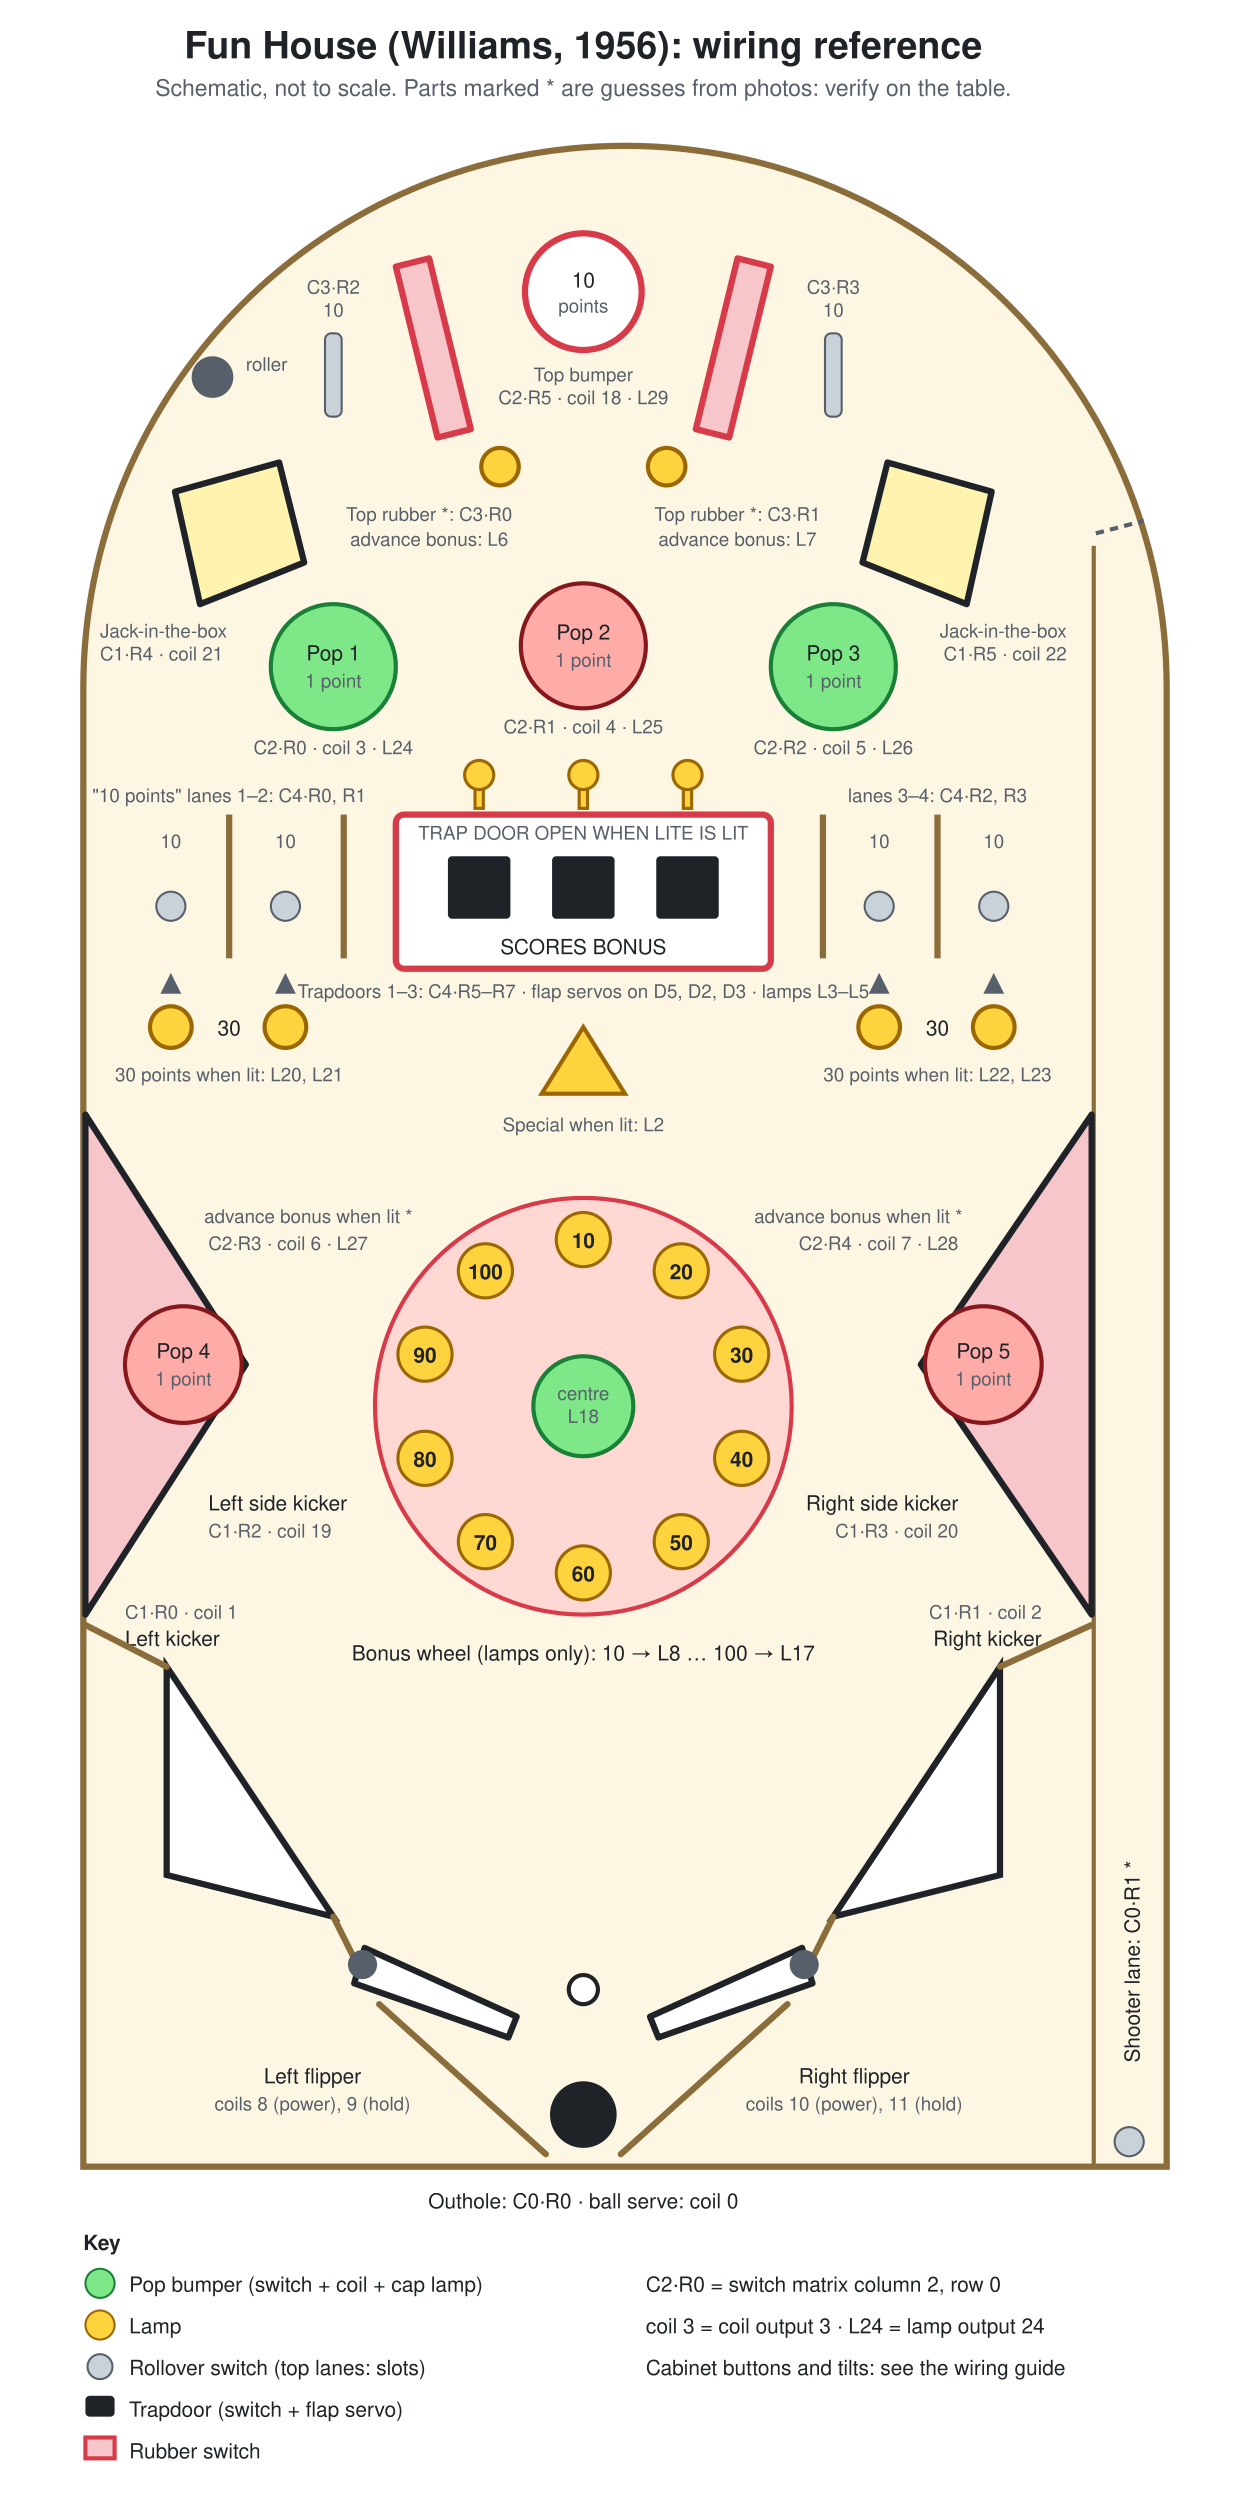
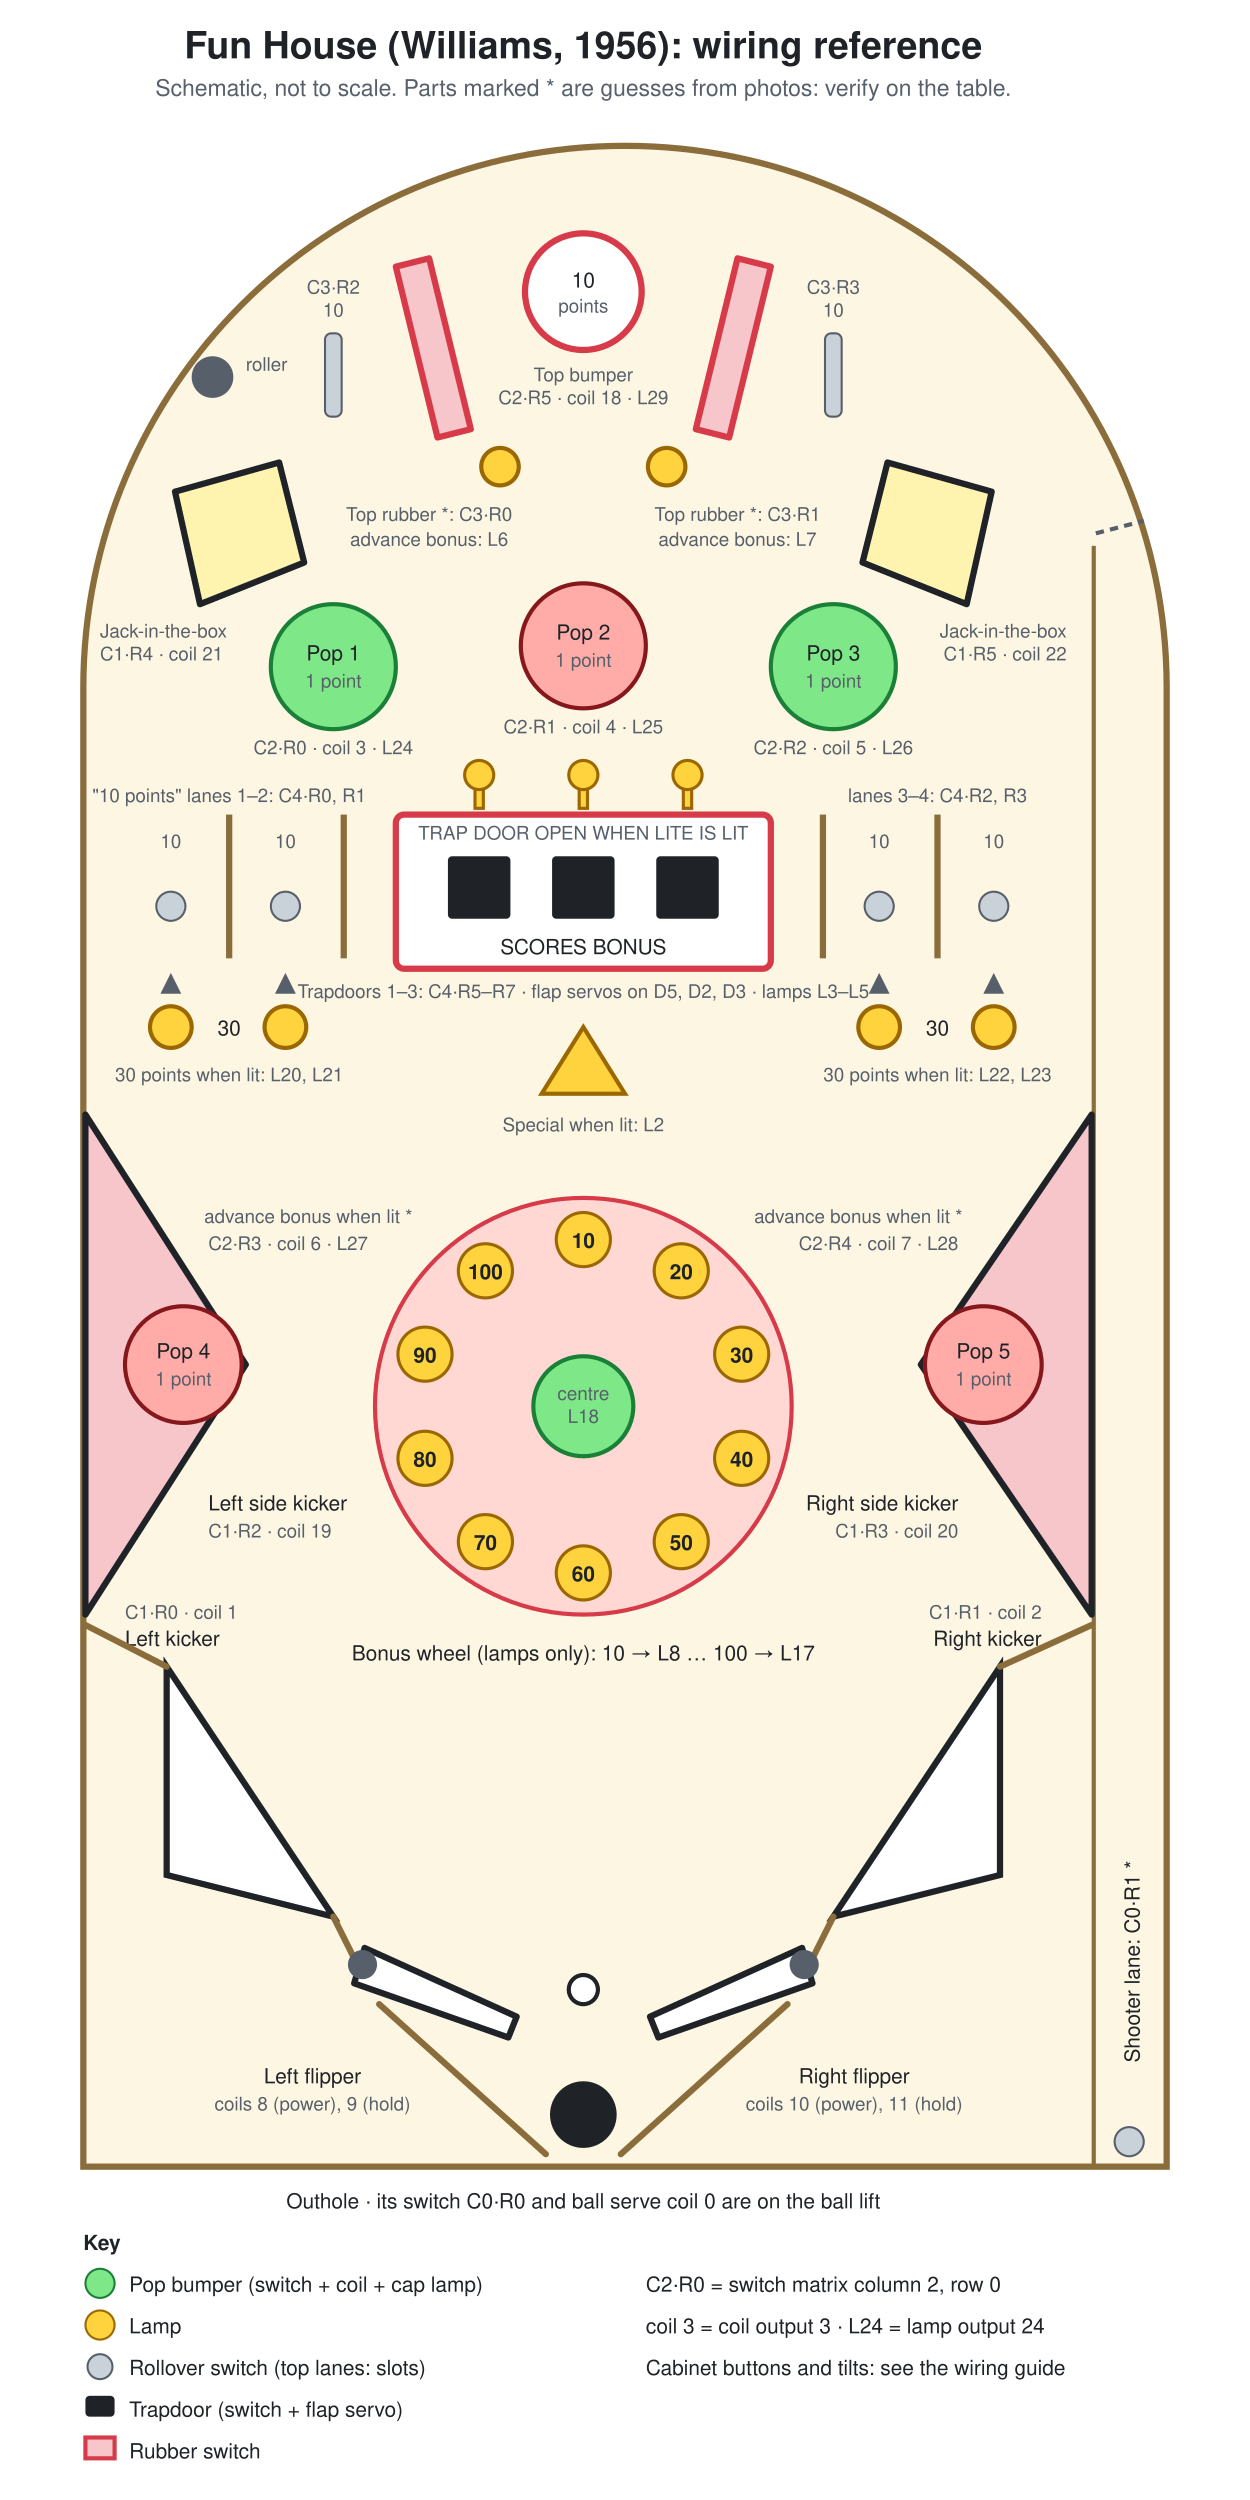
<svg xmlns="http://www.w3.org/2000/svg" viewBox="0 0 600 1200" width="600" height="1200" font-family="Helvetica, Arial, sans-serif">
  <style>
    .label { font-size: 10px; fill: #1f2328; }
    .tag { font-size: 9px; fill: #57606a; }
    .title { font-size: 18px; font-weight: bold; fill: #1f2328; }
    .sub { font-size: 11px; fill: #57606a; }
    .wheel { font-size: 10px; font-weight: bold; fill: #1f2328; text-anchor: middle; }
    .mid { text-anchor: middle; }
    .end { text-anchor: end; }
  </style>
  <rect width="600" height="1200" fill="#ffffff" />
  <text x="280" y="28" class="title mid">Fun House (Williams, 1956): wiring reference</text>
  <text x="280" y="46" class="sub mid">Schematic, not to scale. Parts marked * are guesses from photos: verify on the table.</text>
  <path d="M 40 330 A 260 260 0 0 1 560 330 L 560 1040 L 40 1040 Z" fill="#fdf6e3" stroke="#8a6d3b" stroke-width="3" data-wall="" />
  <line x1="525" y1="262" x2="525" y2="1040" stroke="#8a6d3b" stroke-width="2" data-wall="" />
  <line x1="526" y1="256" x2="549" y2="250" stroke="#57606a" stroke-width="2" stroke-dasharray="4 3" data-gate="" />
  <circle cx="542" cy="1028" r="7" fill="#c9d1d9" stroke="#57606a" data-switch="C0R1" />
  <text x="547" y="990" class="label" transform="rotate(-90 547 990)">Shooter lane: C0·R1 *</text>
  <circle cx="102" cy="181" r="10" fill="#57606a" data-wall="" />
  <text x="118" y="178" class="tag">roller</text>
  <g fill="#fff3b0" stroke="#1f2328" stroke-width="3" stroke-linejoin="round">
    <polygon points="84,236 134,222 146,270 96,290" data-switch="C1R4" data-coil="21" />
    <polygon points="476,236 426,222 414,270 464,290" data-switch="C1R5" data-coil="22" />
  </g>
  <text x="48" y="306" class="tag">Jack-in-the-box</text>
  <text x="48" y="317" class="tag">C1·R4 · coil 21</text>
  <text x="512" y="306" class="tag end">Jack-in-the-box</text>
  <text x="512" y="317" class="tag end">C1·R5 · coil 22</text>
  <g fill="#f6c6cb" stroke="#d73a49" stroke-width="3" stroke-linejoin="round">
    <polygon points="190,128 206,124 226,206 210,210" data-switch="C3R0" />
    <polygon points="370,128 354,124 334,206 350,210" data-switch="C3R1" />
  </g>
  <g fill="#ffd33d" stroke="#9a6700" stroke-width="2">
    <circle cx="240" cy="224" r="9" data-lamp="6" />
    <circle cx="320" cy="224" r="9" data-lamp="7" />
  </g>
  <text x="206" y="250" class="tag mid">Top rubber *: C3·R0</text>
  <text x="206" y="262" class="tag mid">advance bonus: L6</text>
  <text x="354" y="250" class="tag mid">Top rubber *: C3·R1</text>
  <text x="354" y="262" class="tag mid">advance bonus: L7</text>
  <g fill="#c9d1d9" stroke="#57606a">
    <rect x="156" y="160" width="8" height="40" rx="3" data-switch="C3R2" />
    <rect x="396" y="160" width="8" height="40" rx="3" data-switch="C3R3" />
  </g>
  <text x="160" y="152" class="tag mid">10</text>
  <text x="400" y="152" class="tag mid">10</text>
  <text x="160" y="141" class="tag mid">C3·R2</text>
  <text x="400" y="141" class="tag mid">C3·R3</text>
  <circle cx="280" cy="140" r="28" fill="#ffffff" stroke="#d73a49" stroke-width="3" data-switch="C2R5" data-coil="18" data-lamp="29" />
  <text x="280" y="138" class="label mid">10</text>
  <text x="280" y="150" class="tag mid">points</text>
  <text x="280" y="183" class="tag mid">Top bumper</text>
  <text x="280" y="194" class="tag mid">C2·R5 · coil 18 · L29</text>
  <g fill="#7ee787" stroke="#1a7f37" stroke-width="2">
    <circle cx="160" cy="320" r="30" data-switch="C2R0" data-coil="3" data-lamp="24" />
    <circle cx="400" cy="320" r="30" data-switch="C2R2" data-coil="5" data-lamp="26" />
  </g>
  <circle cx="280" cy="310" r="30" fill="#ffaba8" stroke="#86181d" stroke-width="2" data-switch="C2R1" data-coil="4" data-lamp="25" />
  <text x="160" y="317" class="label mid">Pop 1</text>
  <text x="160" y="330" class="tag mid">1 point</text>
  <text x="280" y="307" class="label mid">Pop 2</text>
  <text x="280" y="320" class="tag mid">1 point</text>
  <text x="400" y="317" class="label mid">Pop 3</text>
  <text x="400" y="330" class="tag mid">1 point</text>
  <text x="160" y="362" class="tag mid">C2·R0 · coil 3 · L24</text>
  <text x="400" y="362" class="tag mid">C2·R2 · coil 5 · L26</text>
  <text x="280" y="352" class="tag mid">C2·R1 · coil 4 · L25</text>
  <g fill="#ffd33d" stroke="#9a6700" stroke-width="1.5">
    <rect x="228" y="376" width="4" height="12" />
    <rect x="278" y="376" width="4" height="12" />
    <rect x="328" y="376" width="4" height="12" />
    <circle cx="230" cy="372" r="7" data-lamp="3" />
    <circle cx="280" cy="372" r="7" data-lamp="4" />
    <circle cx="330" cy="372" r="7" data-lamp="5" />
  </g>
  <rect x="190" y="391" width="180" height="74" rx="4" fill="#ffffff" stroke="#d73a49" stroke-width="3" />
  <text x="280" y="403" class="tag mid">TRAP DOOR OPEN WHEN LITE IS LIT</text>
  <g fill="#1f2328">
    <rect x="215" y="411" width="30" height="30" rx="2" data-switch="C4R5" data-trapdoor="0" />
    <rect x="265" y="411" width="30" height="30" rx="2" data-switch="C4R6" data-trapdoor="1" />
    <rect x="315" y="411" width="30" height="30" rx="2" data-switch="C4R7" data-trapdoor="2" />
  </g>
  <text x="280" y="458" class="label mid">SCORES BONUS</text>
  <text x="280" y="479" class="tag mid">Trapdoors 1–3: C4·R5–R7 · flap servos on D5, D2, D3 · lamps L3–L5</text>
  <g stroke="#8a6d3b" stroke-width="3">
    <line x1="110" y1="391" x2="110" y2="460" data-wall="" />
    <line x1="165" y1="391" x2="165" y2="460" data-wall="" />
    <line x1="395" y1="391" x2="395" y2="460" data-wall="" />
    <line x1="450" y1="391" x2="450" y2="460" data-wall="" />
  </g>
  <g class="tag mid">
    <text x="82" y="407">10</text>
    <text x="137" y="407">10</text>
    <text x="422" y="407">10</text>
    <text x="477" y="407">10</text>
  </g>
  <g fill="#c9d1d9" stroke="#57606a">
    <circle cx="82" cy="435" r="7" data-switch="C4R0" />
    <circle cx="137" cy="435" r="7" data-switch="C4R1" />
    <circle cx="422" cy="435" r="7" data-switch="C4R2" />
    <circle cx="477" cy="435" r="7" data-switch="C4R3" />
  </g>
  <text x="110" y="385" class="tag mid">"10 points" lanes 1–2: C4·R0, R1</text>
  <text x="450" y="385" class="tag mid">lanes 3–4: C4·R2, R3</text>
  <g fill="#57606a">
    <polygon points="82,467 77,477 87,477" />
    <polygon points="137,467 132,477 142,477" />
    <polygon points="422,467 417,477 427,477" />
    <polygon points="477,467 472,477 482,477" />
  </g>
  <g fill="#ffd33d" stroke="#9a6700" stroke-width="2">
    <circle cx="82" cy="493" r="10" data-lamp="20" />
    <circle cx="137" cy="493" r="10" data-lamp="21" />
    <circle cx="422" cy="493" r="10" data-lamp="22" />
    <circle cx="477" cy="493" r="10" data-lamp="23" />
  </g>
  <text x="110" y="497" class="label mid">30</text>
  <text x="450" y="497" class="label mid">30</text>
  <text x="110" y="519" class="tag mid">30 points when lit: L20, L21</text>
  <text x="450" y="519" class="tag mid">30 points when lit: L22, L23</text>
  <polygon points="280,493 300,525 260,525" fill="#ffd33d" stroke="#9a6700" stroke-width="2" data-lamp="2" />
  <text x="280" y="543" class="tag mid">Special when lit: L2</text>
  <g fill="#f6c6cb" stroke="#1f2328" stroke-width="3" stroke-linejoin="round">
    <polygon points="41,535 118,655 41,775" data-switch="C1R2" data-coil="19" />
    <polygon points="524,535 442,655 524,775" data-switch="C1R3" data-coil="20" />
  </g>
  <text x="100" y="725" class="label">Left side kicker</text>
  <text x="100" y="738" class="tag">C1·R2 · coil 19</text>
  <text x="460" y="725" class="label end">Right side kicker</text>
  <text x="460" y="738" class="tag end">C1·R3 · coil 20</text>
  <g fill="#ffaba8" stroke="#86181d" stroke-width="2">
    <circle cx="88" cy="655" r="28" data-switch="C2R3" data-coil="6" data-lamp="27" />
    <circle cx="472" cy="655" r="28" data-switch="C2R4" data-coil="7" data-lamp="28" />
  </g>
  <text x="88" y="652" class="label mid">Pop 4</text>
  <text x="88" y="665" class="tag mid">1 point</text>
  <text x="98" y="587" class="tag">advance bonus when lit *</text>
  <text x="472" y="652" class="label mid">Pop 5</text>
  <text x="472" y="665" class="tag mid">1 point</text>
  <text x="462" y="587" class="tag end">advance bonus when lit *</text>
  <text x="100" y="600" class="tag">C2·R3 · coil 6 · L27</text>
  <text x="460" y="600" class="tag end">C2·R4 · coil 7 · L28</text>
  <circle cx="280" cy="675" r="100" fill="#ffd8d3" stroke="#d73a49" stroke-width="2" />
  <g fill="#ffd33d" stroke="#9a6700" stroke-width="1.5">
    <circle cx="280" cy="595" r="13" data-lamp="8" />
    <circle cx="327" cy="610" r="13" data-lamp="9" />
    <circle cx="356" cy="650" r="13" data-lamp="10" />
    <circle cx="356" cy="700" r="13" data-lamp="11" />
    <circle cx="327" cy="740" r="13" data-lamp="12" />
    <circle cx="280" cy="755" r="13" data-lamp="13" />
    <circle cx="233" cy="740" r="13" data-lamp="14" />
    <circle cx="204" cy="700" r="13" data-lamp="15" />
    <circle cx="204" cy="650" r="13" data-lamp="16" />
    <circle cx="233" cy="610" r="13" data-lamp="17" />
  </g>
  <text x="280" y="599" class="wheel">10</text>
  <text x="327" y="614" class="wheel">20</text>
  <text x="356" y="654" class="wheel">30</text>
  <text x="356" y="704" class="wheel">40</text>
  <text x="327" y="744" class="wheel">50</text>
  <text x="280" y="759" class="wheel">60</text>
  <text x="233" y="744" class="wheel">70</text>
  <text x="204" y="704" class="wheel">80</text>
  <text x="204" y="654" class="wheel">90</text>
  <text x="233" y="614" class="wheel">100</text>
  <circle cx="280" cy="675" r="24" fill="#7ee787" stroke="#1a7f37" stroke-width="2" data-lamp="18" />
  <text x="280" y="672" class="tag mid">centre</text>
  <text x="280" y="683" class="tag mid">L18</text>
  <text x="280" y="797" class="label mid">Bonus wheel (lamps only): 10 → L8 … 100 → L17</text>
  <polygon points="80,800 80,900 160,920" fill="#ffffff" stroke="#1f2328" stroke-width="3" data-switch="C1R0" data-coil="1" />
  <polygon points="480,800 480,900 400,920" fill="#ffffff" stroke="#1f2328" stroke-width="3" data-switch="C1R1" data-coil="2" />
  <text x="60" y="790" class="label">Left kicker</text>
  <text x="60" y="777" class="tag">C1·R0 · coil 1</text>
  <text x="500" y="790" class="label end">Right kicker</text>
  <text x="500" y="777" class="tag end">C1·R1 · coil 2</text>
  <g stroke="#8a6d3b" stroke-width="3" stroke-linecap="round">
    <line x1="41" y1="780" x2="80" y2="800" data-wall="" />
    <line x1="524" y1="780" x2="480" y2="800" data-wall="" />
    <line x1="160" y1="920" x2="170" y2="940" data-wall="" />
    <line x1="400" y1="920" x2="390" y2="940" data-wall="" />
    <line x1="182" y1="962" x2="262" y2="1034" data-wall="" />
    <line x1="378" y1="962" x2="298" y2="1034" data-wall="" />
  </g>
  <g fill="#ffffff" stroke="#1f2328" stroke-width="3" stroke-linejoin="round">
    <path d="M 175 935 L 248 968 L 244 978 L 170 952 Z" data-coil="8 9" data-flipper="left" />
    <path d="M 385 935 L 312 968 L 316 978 L 390 952 Z" data-coil="10 11" data-flipper="right" />
  </g>
  <circle cx="174" cy="943" r="7" fill="#57606a" />
  <circle cx="386" cy="943" r="7" fill="#57606a" />
  <text x="150" y="1000" class="label mid">Left flipper</text>
  <text x="150" y="1013" class="tag mid">coils 8 (power), 9 (hold)</text>
  <text x="410" y="1000" class="label mid">Right flipper</text>
  <text x="410" y="1013" class="tag mid">coils 10 (power), 11 (hold)</text>
  <circle cx="280" cy="955" r="7" fill="#ffffff" stroke="#1f2328" stroke-width="2" data-wall="" />
  <circle cx="280" cy="1015" r="16" fill="#1f2328" data-switch="C0R0" data-coil="0" />
-   <text x="280" y="1060" class="label mid">Outhole: C0·R0 · ball serve: coil 0</text>
+   <text x="280" y="1060" class="label mid">Outhole · its switch C0·R0 and ball serve coil 0 are on the ball lift</text>
  <g transform="translate(40, 1080)">
    <text x="0" y="0" class="label" font-weight="bold">Key</text>
    <circle cx="8" cy="16" r="7" fill="#7ee787" stroke="#1a7f37" />
    <text x="22" y="20" class="label">Pop bumper (switch + coil + cap lamp)</text>
    <circle cx="8" cy="36" r="7" fill="#ffd33d" stroke="#9a6700" />
    <text x="22" y="40" class="label">Lamp</text>
    <circle cx="8" cy="56" r="6" fill="#c9d1d9" stroke="#57606a" />
    <text x="22" y="60" class="label">Rollover switch (top lanes: slots)</text>
    <rect x="1" y="70" width="14" height="10" rx="2" fill="#1f2328" />
    <text x="22" y="80" class="label">Trapdoor (switch + flap servo)</text>
    <rect x="1" y="90" width="14" height="10" fill="#f6c6cb" stroke="#d73a49" stroke-width="2" />
    <text x="22" y="100" class="label">Rubber switch</text>
    <text x="270" y="20" class="label">C2·R0 = switch matrix column 2, row 0</text>
    <text x="270" y="40" class="label">coil 3 = coil output 3 · L24 = lamp output 24</text>
    <text x="270" y="60" class="label">Cabinet buttons and tilts: see the wiring guide</text>
  </g>
</svg>
